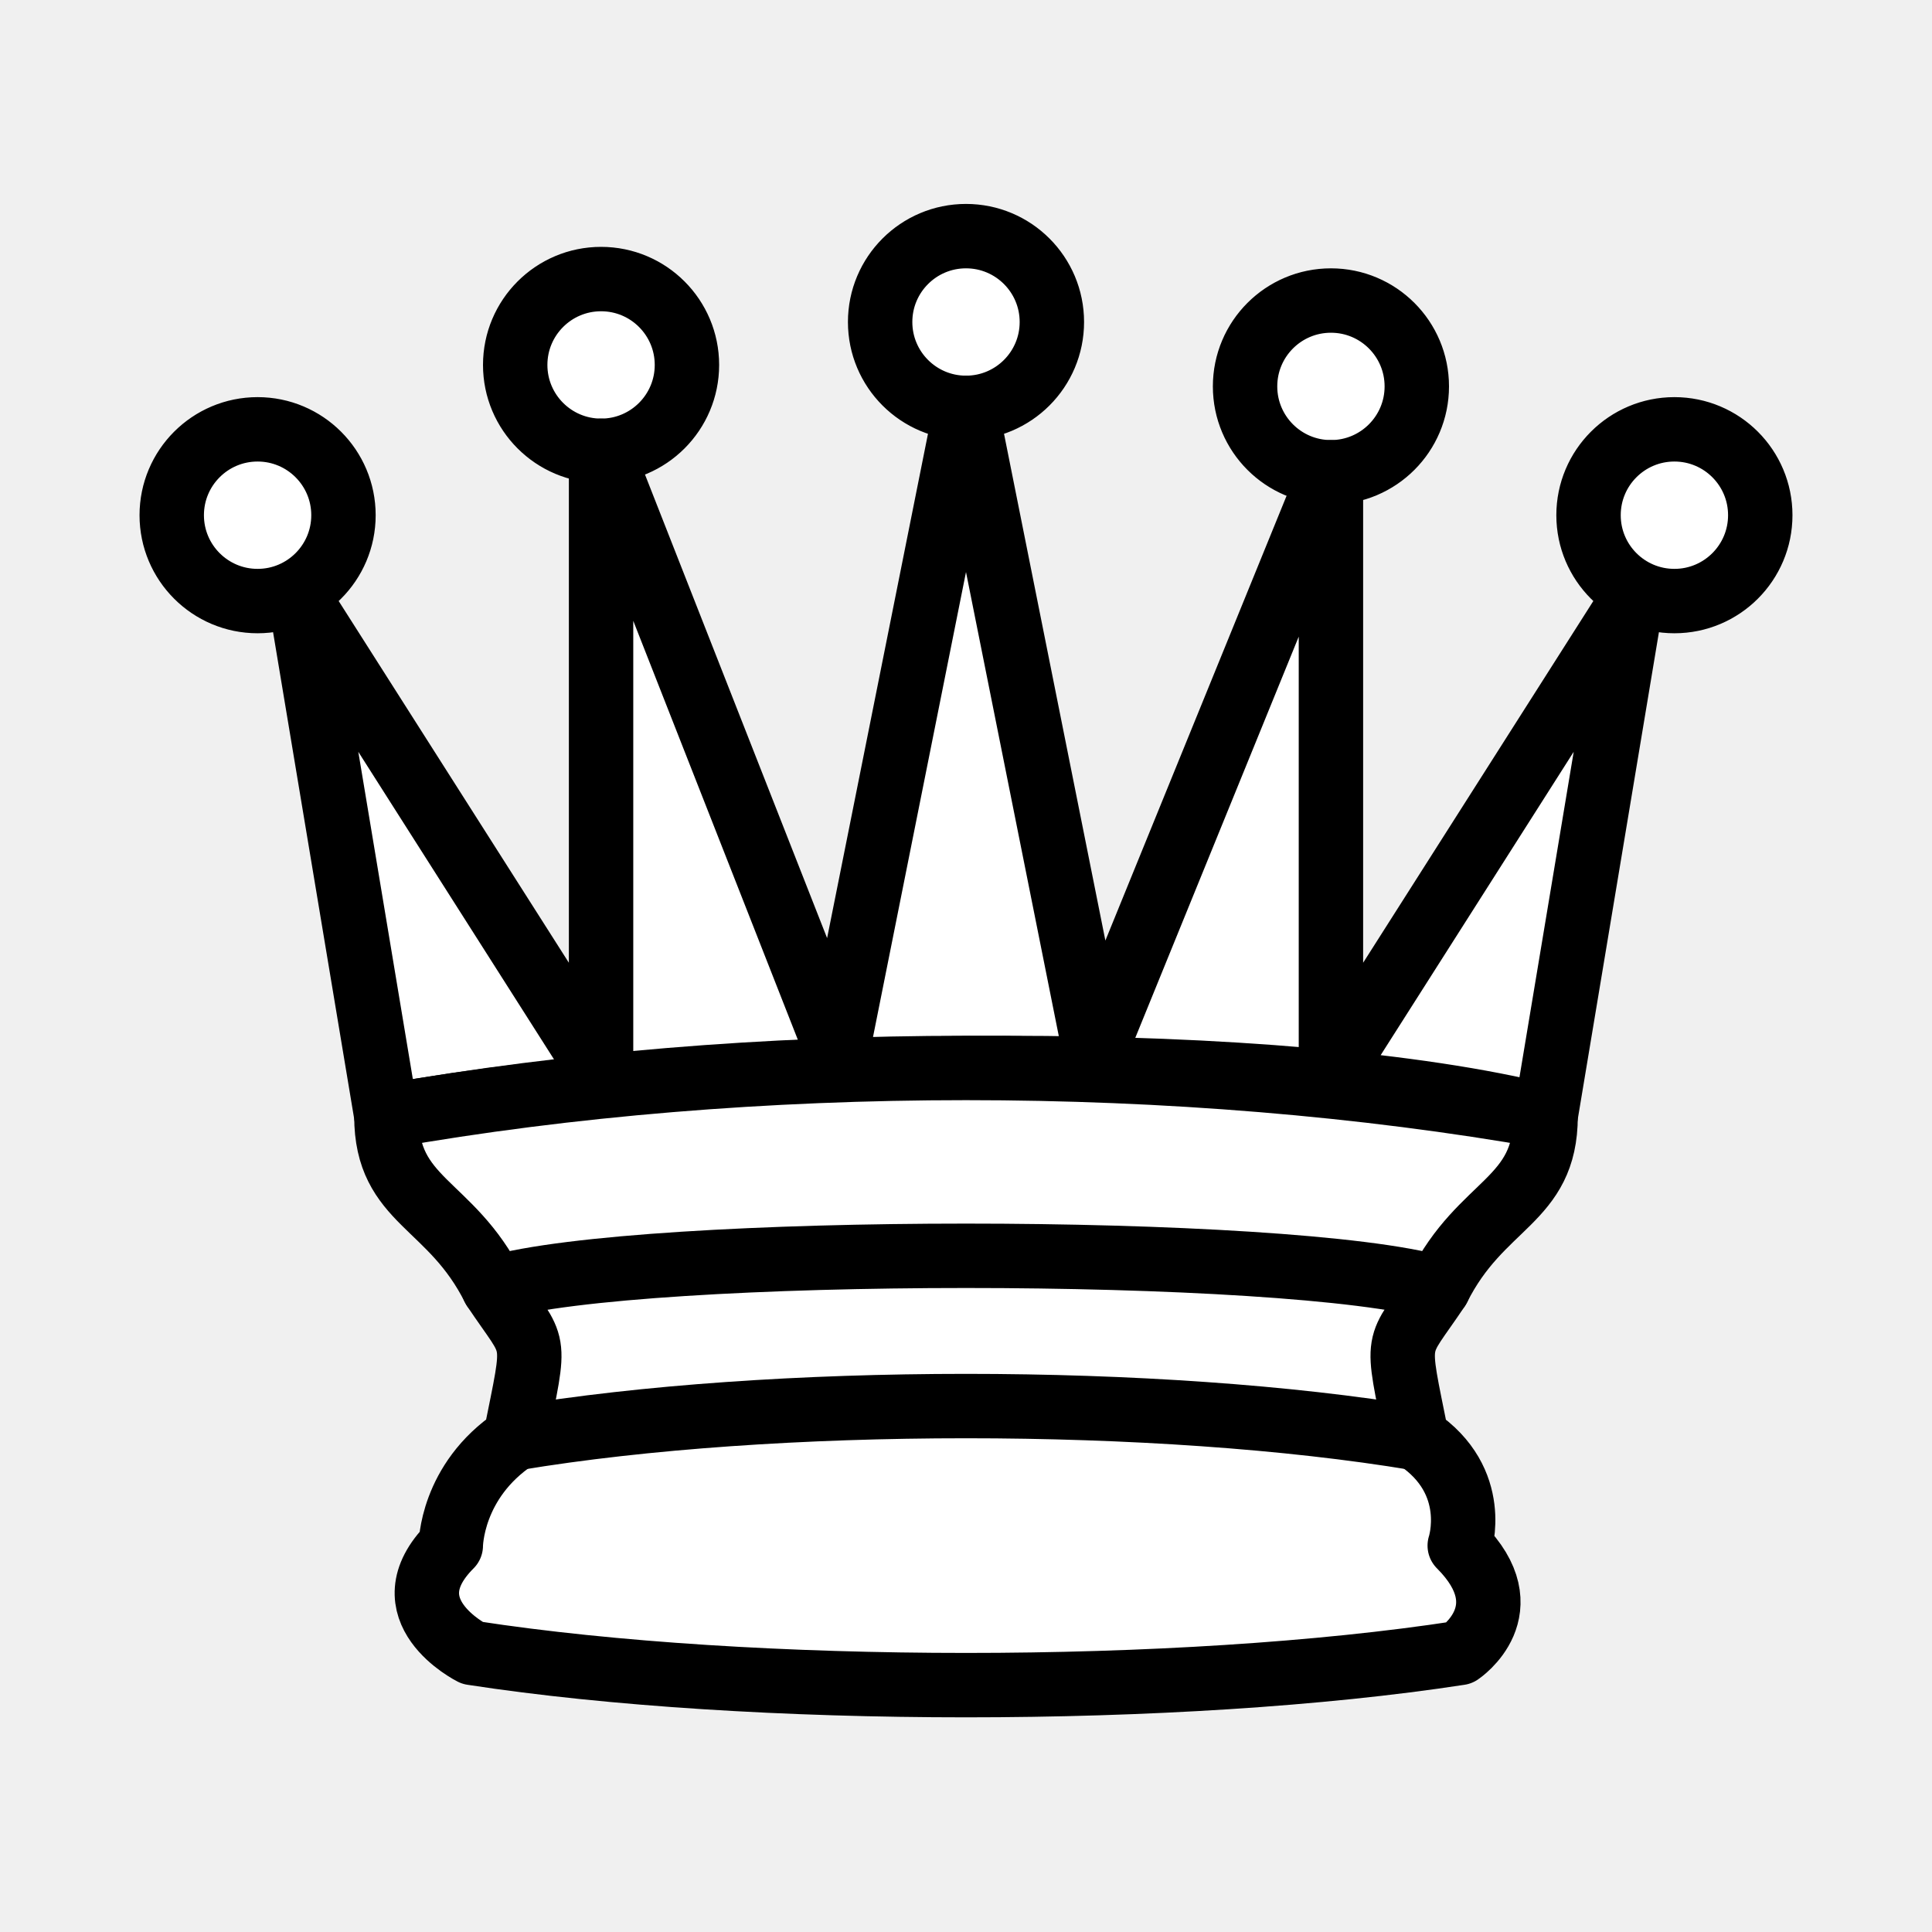
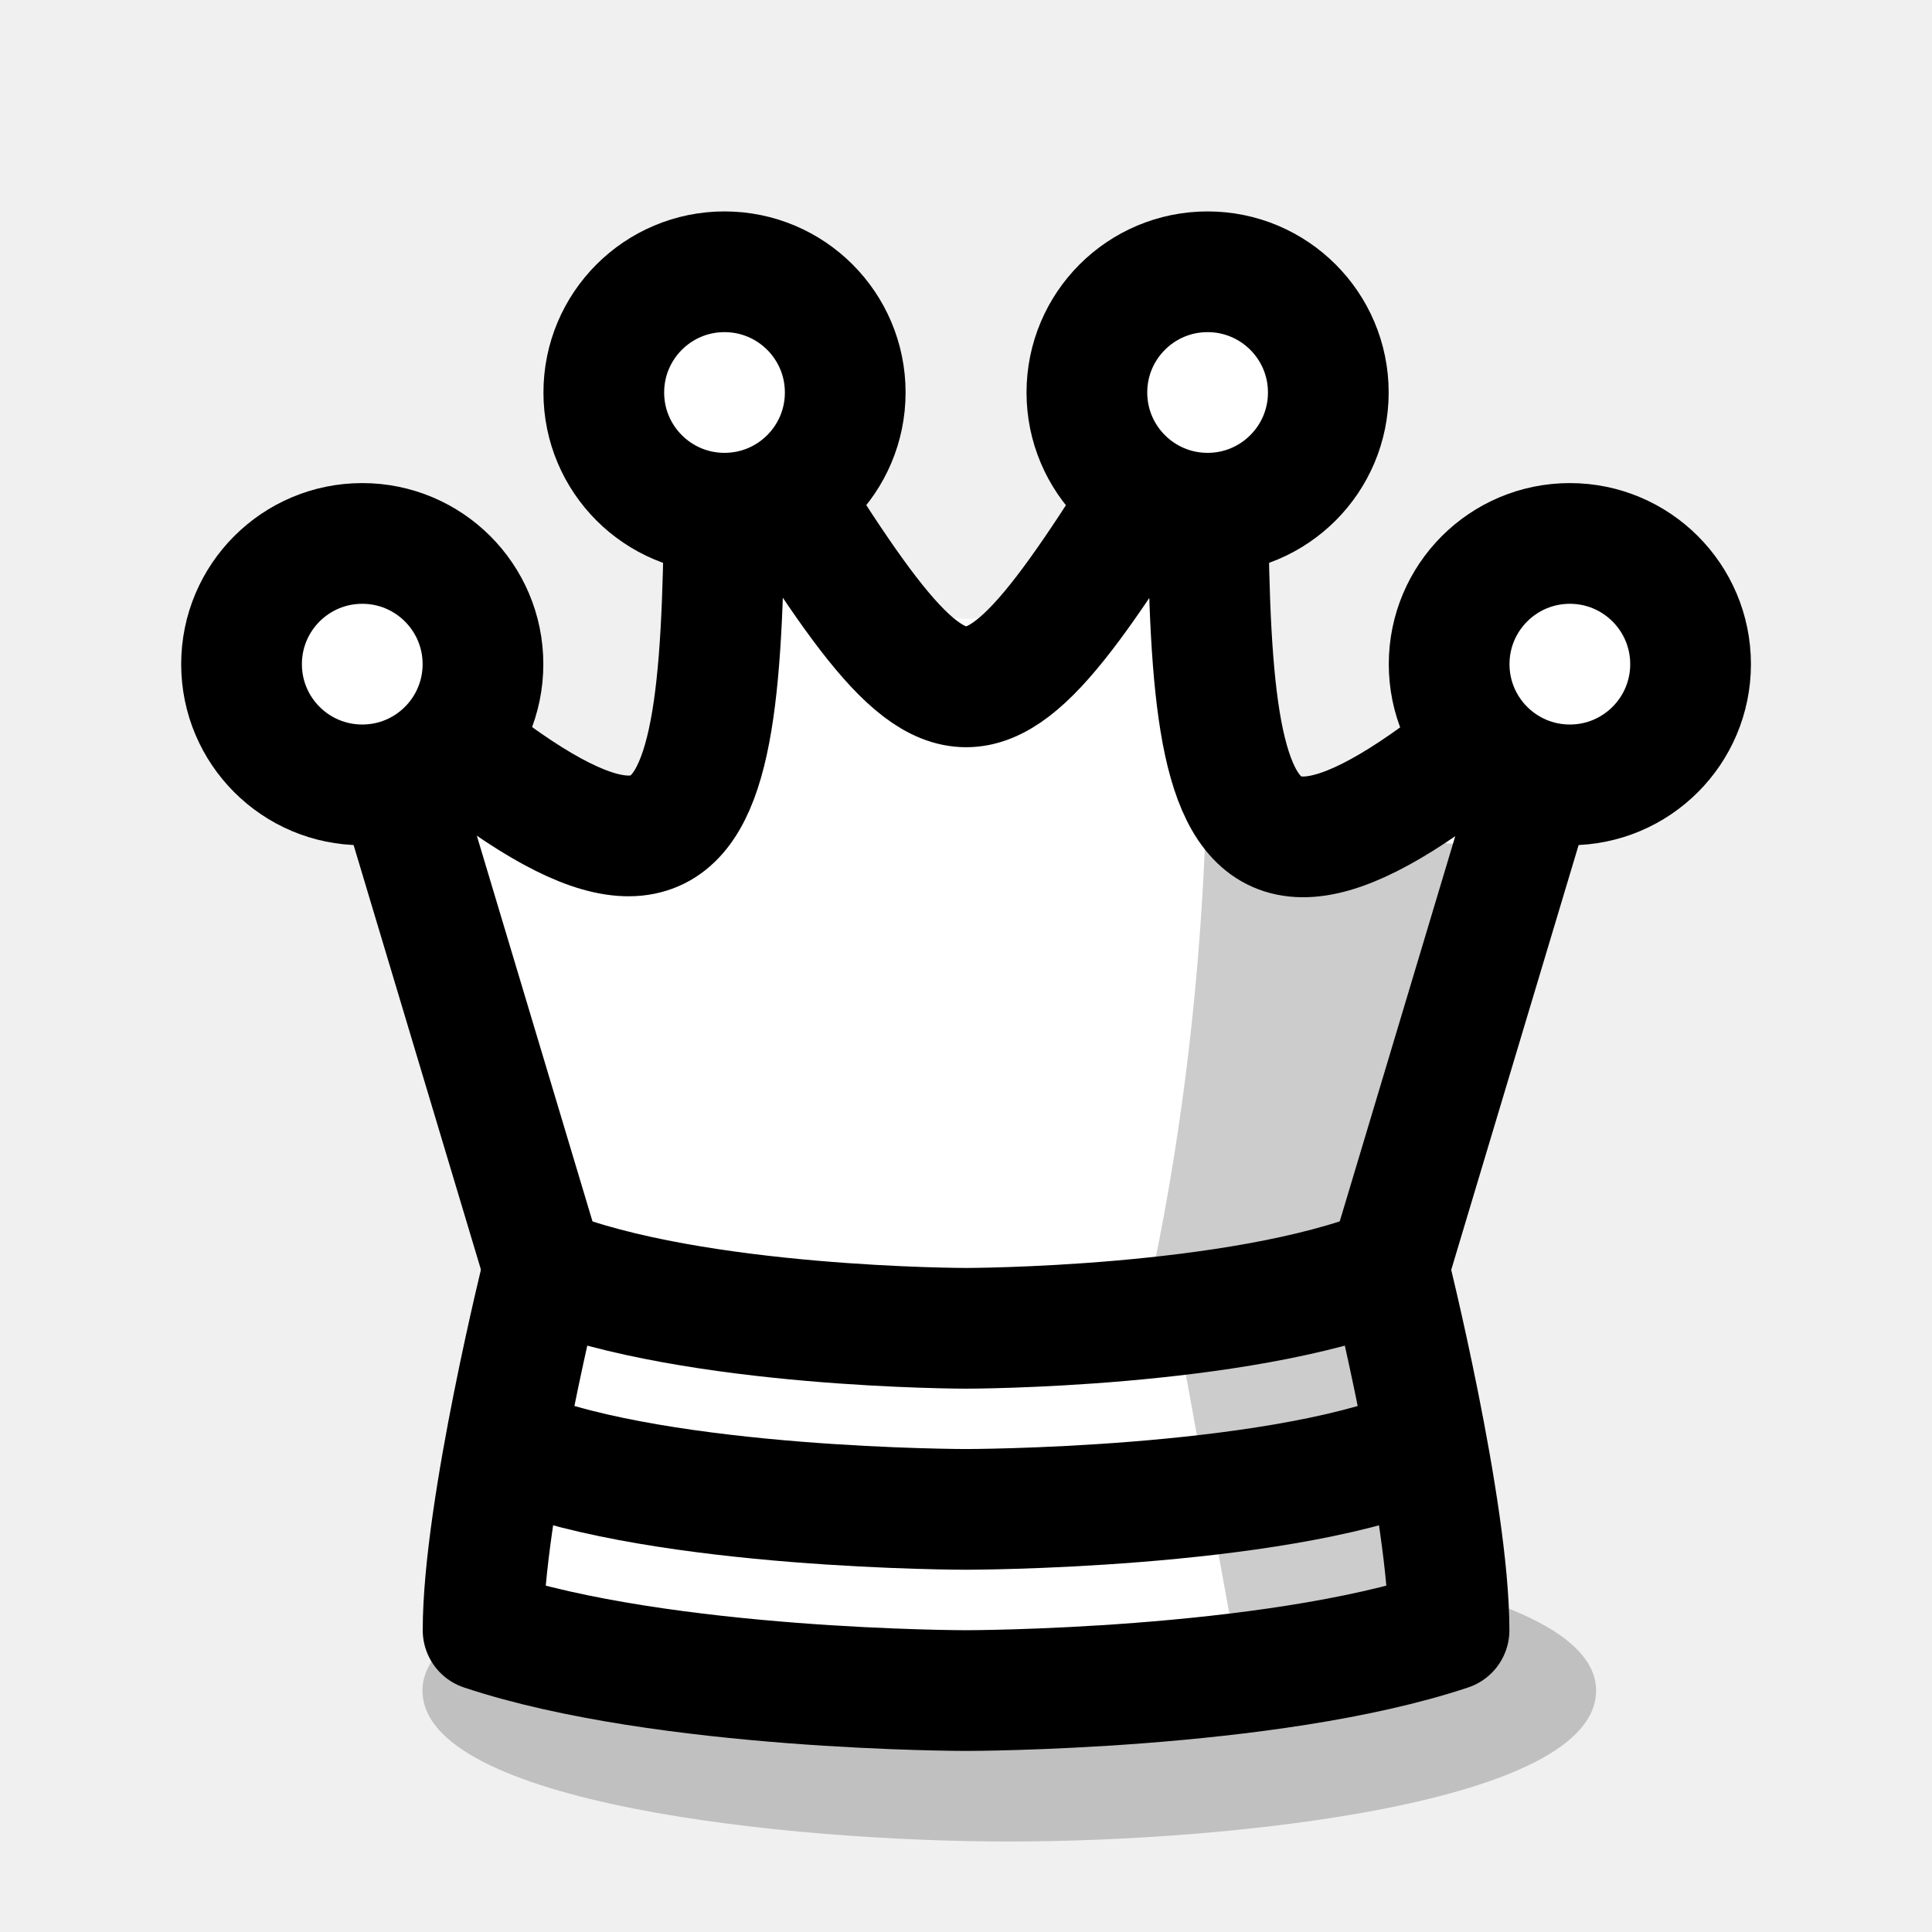
- <svg xmlns="http://www.w3.org/2000/svg" width="45" height="45" viewBox="0 0 45 45">
-   <g fill="#fff" fill-rule="evenodd" stroke="#000" stroke-linecap="round" stroke-linejoin="round" stroke-width="1.5">
-     <path d="M8 12a2 2 0 1 1-4 0 2 2 0 1 1 4 0m16.5-4.5a2 2 0 1 1-4 0 2 2 0 1 1 4 0M41 12a2 2 0 1 1-4 0 2 2 0 1 1 4 0M16 8.5a2 2 0 1 1-4 0 2 2 0 1 1 4 0M33 9a2 2 0 1 1-4 0 2 2 0 1 1 4 0" />
-     <path stroke-linecap="butt" d="M9 26c8.5-1.5 21-1.5 27 0l2-12-7 11V11l-5.5 13.5-3-15-3 15-5.5-14V25L7 14z" />
-     <path stroke-linecap="butt" d="M9 26c0 2 1.5 2 2.5 4 1 1.5 1 1 .5 3.5-1.5 1-1.5 2.5-1.5 2.5-1.5 1.5.5 2.5.5 2.5 6.5 1 16.5 1 23 0 0 0 1.5-1 0-2.5 0 0 .5-1.5-1-2.5-.5-2.5-.5-2 .5-3.5 1-2 2.5-2 2.5-4-8.5-1.5-18.5-1.5-27 0z" />
-     <path fill="none" d="M11.5 30c3.5-1 18.5-1 22 0M12 33.5c6-1 15-1 21 0" />
+ <svg xmlns="http://www.w3.org/2000/svg" style="color-scheme:light only" viewBox="0 0 16.933 16.933">
+   <defs>
+     <linearGradient id="a">
+       <stop offset="0" stop-color="#fff" />
+     </linearGradient>
+     <linearGradient id="b" gradientTransform="translate(0 2.117)">
+       <stop offset="0" stop-color="#ccc" />
+     </linearGradient>
+     <linearGradient id="c">
+       <stop offset="0" stop-opacity=".2" />
+     </linearGradient>
+     <linearGradient id="k" x1="76.2" x2="84.667" y1="12.965" y2="12.965" gradientUnits="userSpaceOnUse" href="#a" />
+     <linearGradient id="j" x1="19.05" x2="22.225" y1="5.821" y2="5.821" gradientUnits="userSpaceOnUse" href="#a" />
+     <linearGradient id="i" x1="29.633" x2="32.808" y1="5.821" y2="5.821" gradientUnits="userSpaceOnUse" href="#a" />
+     <linearGradient id="h" x1="26.458" x2="29.633" y1="3.44" y2="3.44" gradientUnits="userSpaceOnUse" href="#a" />
+     <linearGradient id="g" x1="22.225" x2="25.4" y1="3.44" y2="3.44" gradientUnits="userSpaceOnUse" href="#a" />
+     <linearGradient id="e" x1="20.637" x2="31.221" y1="8.202" y2="8.202" gradientUnits="userSpaceOnUse" href="#a" />
+     <linearGradient id="l" gradientTransform="translate(0 2.117)" gradientUnits="userSpaceOnUse" href="#b" />
+     <linearGradient id="f" gradientTransform="translate(0 2.117)" gradientUnits="userSpaceOnUse" href="#b" />
+     <linearGradient id="d" x1="4.233" x2="103.049" y1="24.342" y2="24.342" gradientTransform="matrix(1 0 0 1.25 .794 -3.043)" gradientUnits="userSpaceOnUse" href="#c" />
+   </defs>
+   <path fill="url(#d)" d="M5.027 14.817c0 .992 2.646 1.323 4.233 1.323s4.233-.331 4.233-1.323-2.779-1.323-4.233-1.323-4.233.331-4.233 1.323" class="UnoptimicedTransforms" style="font-variation-settings:normal;-inkscape-stroke:none" transform="matrix(1.215 0 0 1 -2.405 0)" />
+   <g transform="translate(-17.462)">
+     <path fill="url(#e)" d="m22.754 12.965-2.117-7.144c3.175 2.91 3.175 1.323 3.175-2.381 2.117 2.646 2.117 2.646 4.233 0 0 3.704-.013 5.31 3.175 2.381l-2.117 7.144" style="font-variation-settings:normal" />
+     <path fill="url(#f)" d="m29.104 12.965-2.117.265s1.058-2.646 1.058-6.879c.794 1.058 2.381 1.058 2.381 1.058s-1.587 3.704-1.323 5.556" style="font-variation-settings:normal;-inkscape-stroke:none" />
+     <path fill="none" stroke="#000" stroke-linejoin="round" stroke-width="1.058" d="m22.225 11.113-1.587-5.292c3.175 2.91 3.175 1.323 3.175-2.381 2.117 3.44 2.117 3.44 4.233 0 0 3.704-.013 5.31 3.175 2.381l-1.587 5.292" style="font-variation-settings:normal" />
+     <circle cx="23.812" cy="3.44" r="1.058" fill="url(#g)" stroke="#000" stroke-linejoin="round" stroke-width="1.058" style="font-variation-settings:normal;-inkscape-stroke:none" />
+     <circle cx="28.046" cy="3.44" r="1.058" fill="url(#h)" stroke="#000" stroke-linejoin="round" stroke-width="1.058" style="font-variation-settings:normal;-inkscape-stroke:none" />
+     <circle cx="31.221" cy="5.821" r="1.058" fill="url(#i)" stroke="#000" stroke-linejoin="round" stroke-width="1.058" style="font-variation-settings:normal;-inkscape-stroke:none" />
+     <circle cx="20.637" cy="5.821" r="1.058" fill="url(#j)" stroke="#000" stroke-linejoin="round" stroke-width="1.058" style="font-variation-settings:normal;-inkscape-stroke:none" />
+     <path fill="url(#k)" d="M76.465 11.113s-.265 2.117-.265 3.175c1.587.529 4.233.529 4.233.529s2.646 0 4.233-.529c0-1.058-.265-3.175-.265-3.175-1.323.529-3.969.529-3.969.529s-2.646 0-3.969-.529" transform="translate(-54.504)" />
+     <path fill="url(#l)" d="m83.873 11.113.794 3.175-1.852.265-.529-2.91z" style="font-variation-settings:normal;-inkscape-stroke:none" transform="translate(-54.504)" />
+     <path fill="none" stroke="#000" stroke-linecap="round" stroke-linejoin="round" stroke-width="1.058" d="M22.225 11.113s-.529 2.117-.529 3.175c1.587.529 4.233.529 4.233.529s2.646 0 4.233-.529c0-1.058-.529-3.175-.529-3.175-1.323.529-3.704.529-3.704.529s-2.381 0-3.704-.529" />
+     <path fill="none" stroke="#000" stroke-linejoin="round" stroke-width="1.058" d="M29.898 12.7c-1.323.529-3.969.529-3.969.529s-2.646 0-3.969-.529" />
  </g>
</svg>
